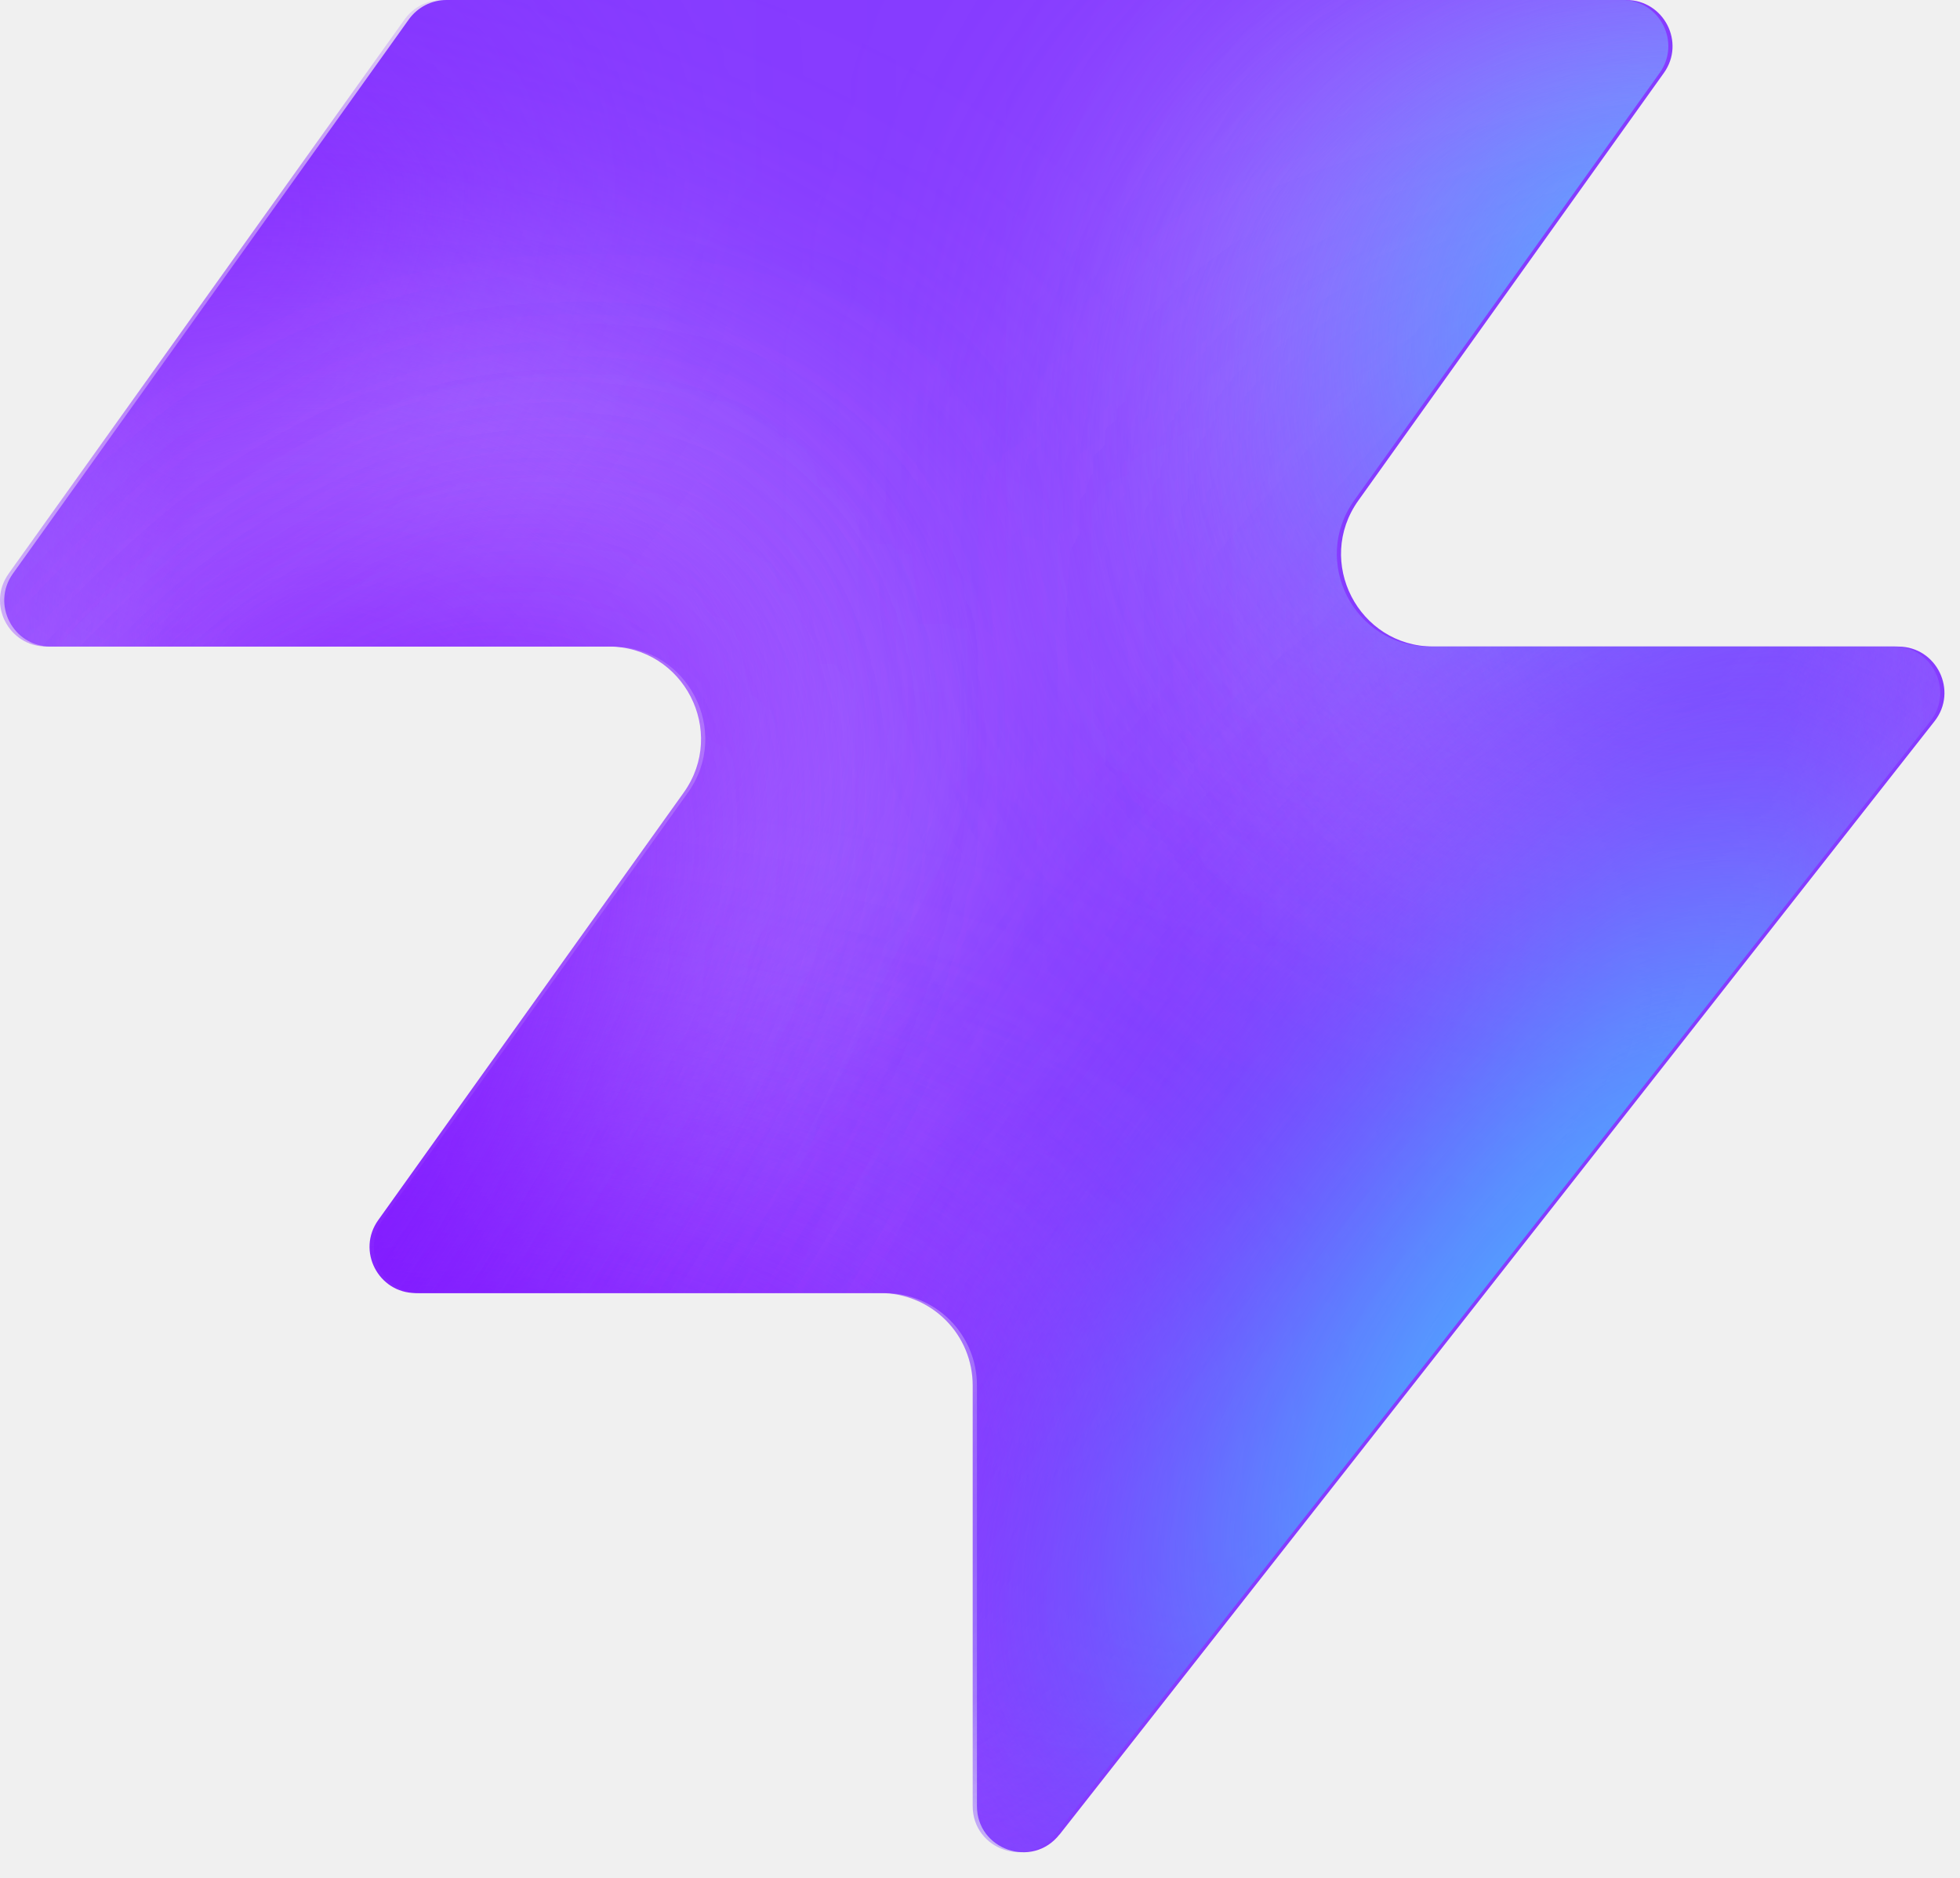
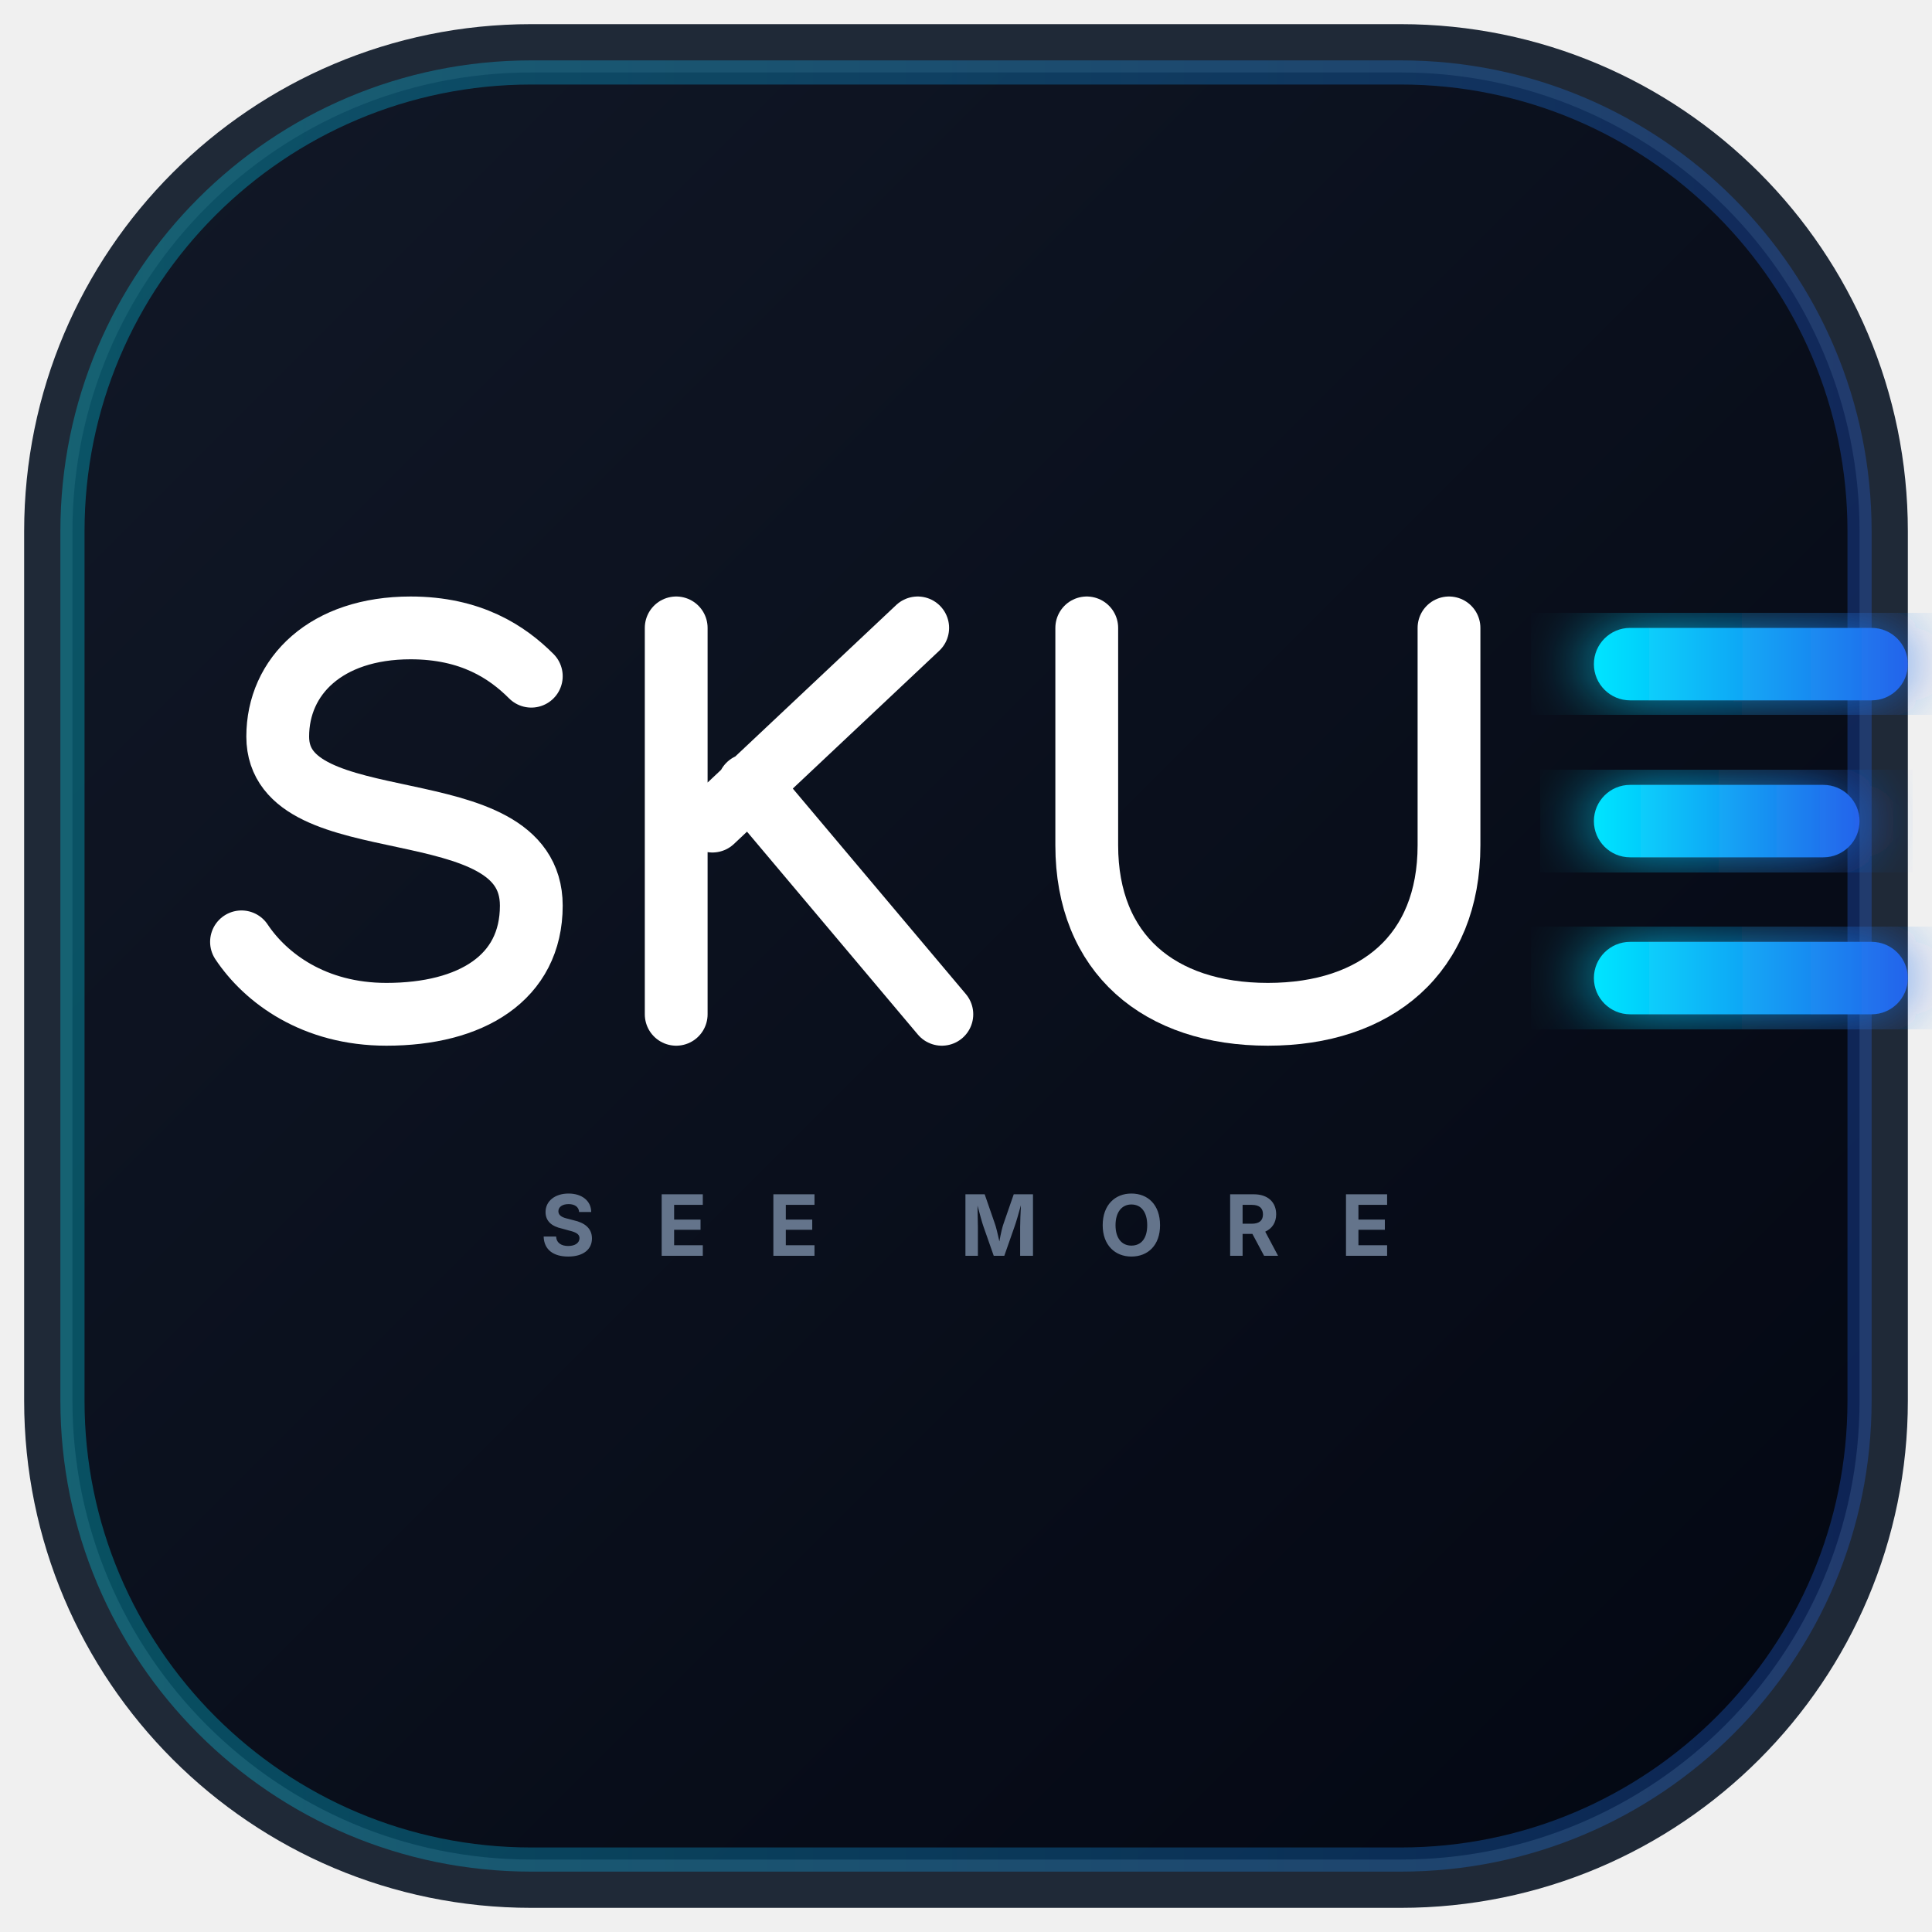
- <svg xmlns="http://www.w3.org/2000/svg" width="48" height="46" fill="none" viewBox="0 0 48 46">
-   <path fill="#863bff" d="M25.946 44.938c-.664.845-2.021.375-2.021-.698V33.937a2.26 2.26 0 0 0-2.262-2.262H10.287c-.92 0-1.456-1.04-.92-1.788l7.48-10.471c1.07-1.497 0-3.578-1.842-3.578H1.237c-.92 0-1.456-1.04-.92-1.788L10.013.474c.214-.297.556-.474.92-.474h28.894c.92 0 1.456 1.04.92 1.788l-7.48 10.471c-1.07 1.498 0 3.579 1.842 3.579h11.377c.943 0 1.473 1.088.89 1.83L25.947 44.94z" style="fill:#863bff;fill:color(display-p3 .525 .23 1);fill-opacity:1" />
-   <mask id="a" width="48" height="46" x="0" y="0" maskUnits="userSpaceOnUse" style="mask-type:alpha">
-     <path fill="#000" d="M25.842 44.938c-.664.844-2.021.375-2.021-.698V33.937a2.26 2.26 0 0 0-2.262-2.262H10.183c-.92 0-1.456-1.04-.92-1.788l7.48-10.471c1.07-1.498 0-3.579-1.842-3.579H1.133c-.92 0-1.456-1.04-.92-1.787L9.91.473c.214-.297.556-.474.92-.474h28.894c.92 0 1.456 1.04.92 1.788l-7.48 10.471c-1.07 1.498 0 3.578 1.842 3.578h11.377c.943 0 1.473 1.088.89 1.832L25.843 44.94z" style="fill:#000;fill-opacity:1" />
-   </mask>
-   <g mask="url(#a)">
-     <g filter="url(#b)">
-       <ellipse cx="5.508" cy="14.704" fill="#ede6ff" rx="5.508" ry="14.704" style="fill:#ede6ff;fill:color(display-p3 .927 .903 1);fill-opacity:1" transform="matrix(.00324 1 1 -.00324 -4.47 31.516)" />
-     </g>
-     <g filter="url(#c)">
-       <ellipse cx="10.399" cy="29.851" fill="#ede6ff" rx="10.399" ry="29.851" style="fill:#ede6ff;fill:color(display-p3 .927 .903 1);fill-opacity:1" transform="matrix(.00324 1 1 -.00324 -39.328 7.883)" />
-     </g>
-     <g filter="url(#d)">
-       <ellipse cx="5.508" cy="30.487" fill="#7e14ff" rx="5.508" ry="30.487" style="fill:#7e14ff;fill:color(display-p3 .492 .077 1);fill-opacity:1" transform="rotate(89.814 -25.913 -14.639)scale(1 -1)" />
-     </g>
-     <g filter="url(#e)">
-       <ellipse cx="5.508" cy="30.599" fill="#7e14ff" rx="5.508" ry="30.599" style="fill:#7e14ff;fill:color(display-p3 .492 .077 1);fill-opacity:1" transform="rotate(89.814 -32.644 -3.334)scale(1 -1)" />
-     </g>
-     <g filter="url(#f)">
-       <ellipse cx="5.508" cy="30.599" fill="#7e14ff" rx="5.508" ry="30.599" style="fill:#7e14ff;fill:color(display-p3 .492 .077 1);fill-opacity:1" transform="matrix(.00324 1 1 -.00324 -34.34 30.47)" />
-     </g>
-     <g filter="url(#g)">
-       <ellipse cx="14.072" cy="22.078" fill="#ede6ff" rx="14.072" ry="22.078" style="fill:#ede6ff;fill:color(display-p3 .927 .903 1);fill-opacity:1" transform="rotate(93.35 24.506 48.493)scale(-1 1)" />
-     </g>
-     <g filter="url(#h)">
-       <ellipse cx="3.47" cy="21.501" fill="#7e14ff" rx="3.47" ry="21.501" style="fill:#7e14ff;fill:color(display-p3 .492 .077 1);fill-opacity:1" transform="rotate(89.009 28.708 47.59)scale(-1 1)" />
-     </g>
-     <g filter="url(#i)">
-       <ellipse cx="3.47" cy="21.501" fill="#7e14ff" rx="3.47" ry="21.501" style="fill:#7e14ff;fill:color(display-p3 .492 .077 1);fill-opacity:1" transform="rotate(89.009 28.708 47.59)scale(-1 1)" />
-     </g>
-     <g filter="url(#j)">
-       <ellipse cx=".387" cy="8.972" fill="#7e14ff" rx="4.407" ry="29.108" style="fill:#7e14ff;fill:color(display-p3 .492 .077 1);fill-opacity:1" transform="rotate(39.51 .387 8.972)" />
-     </g>
-     <g filter="url(#k)">
-       <ellipse cx="47.523" cy="-6.092" fill="#7e14ff" rx="4.407" ry="29.108" style="fill:#7e14ff;fill:color(display-p3 .492 .077 1);fill-opacity:1" transform="rotate(37.892 47.523 -6.092)" />
-     </g>
-     <g filter="url(#l)">
-       <ellipse cx="41.412" cy="6.333" fill="#47bfff" rx="5.971" ry="9.665" style="fill:#47bfff;fill:color(display-p3 .28 .748 1);fill-opacity:1" transform="rotate(37.892 41.412 6.333)" />
-     </g>
-     <g filter="url(#m)">
-       <ellipse cx="-1.879" cy="38.332" fill="#7e14ff" rx="4.407" ry="29.108" style="fill:#7e14ff;fill:color(display-p3 .492 .077 1);fill-opacity:1" transform="rotate(37.892 -1.88 38.332)" />
-     </g>
-     <g filter="url(#n)">
-       <ellipse cx="-1.879" cy="38.332" fill="#7e14ff" rx="4.407" ry="29.108" style="fill:#7e14ff;fill:color(display-p3 .492 .077 1);fill-opacity:1" transform="rotate(37.892 -1.88 38.332)" />
-     </g>
-     <g filter="url(#o)">
-       <ellipse cx="35.651" cy="29.907" fill="#7e14ff" rx="4.407" ry="29.108" style="fill:#7e14ff;fill:color(display-p3 .492 .077 1);fill-opacity:1" transform="rotate(37.892 35.651 29.907)" />
-     </g>
-     <g filter="url(#p)">
-       <ellipse cx="38.418" cy="32.4" fill="#47bfff" rx="5.971" ry="15.297" style="fill:#47bfff;fill:color(display-p3 .28 .748 1);fill-opacity:1" transform="rotate(37.892 38.418 32.4)" />
-     </g>
-   </g>
+ <svg xmlns="http://www.w3.org/2000/svg" viewBox="0 0 80 80" fill="none">
  <defs>
-     <filter id="b" width="60.045" height="41.654" x="-19.77" y="16.149" color-interpolation-filters="sRGB" filterUnits="userSpaceOnUse">
-       <feFlood flood-opacity="0" result="BackgroundImageFix" />
-       <feBlend in="SourceGraphic" in2="BackgroundImageFix" result="shape" />
-       <feGaussianBlur result="effect1_foregroundBlur_2002_17158" stdDeviation="7.659" />
-     </filter>
-     <filter id="c" width="90.34" height="51.437" x="-54.613" y="-7.533" color-interpolation-filters="sRGB" filterUnits="userSpaceOnUse">
-       <feFlood flood-opacity="0" result="BackgroundImageFix" />
-       <feBlend in="SourceGraphic" in2="BackgroundImageFix" result="shape" />
-       <feGaussianBlur result="effect1_foregroundBlur_2002_17158" stdDeviation="7.659" />
-     </filter>
-     <filter id="d" width="79.355" height="29.4" x="-49.64" y="2.03" color-interpolation-filters="sRGB" filterUnits="userSpaceOnUse">
-       <feFlood flood-opacity="0" result="BackgroundImageFix" />
-       <feBlend in="SourceGraphic" in2="BackgroundImageFix" result="shape" />
-       <feGaussianBlur result="effect1_foregroundBlur_2002_17158" stdDeviation="4.596" />
-     </filter>
-     <filter id="e" width="79.579" height="29.4" x="-45.045" y="20.029" color-interpolation-filters="sRGB" filterUnits="userSpaceOnUse">
-       <feFlood flood-opacity="0" result="BackgroundImageFix" />
-       <feBlend in="SourceGraphic" in2="BackgroundImageFix" result="shape" />
-       <feGaussianBlur result="effect1_foregroundBlur_2002_17158" stdDeviation="4.596" />
-     </filter>
-     <filter id="f" width="79.579" height="29.4" x="-43.513" y="21.178" color-interpolation-filters="sRGB" filterUnits="userSpaceOnUse">
-       <feFlood flood-opacity="0" result="BackgroundImageFix" />
-       <feBlend in="SourceGraphic" in2="BackgroundImageFix" result="shape" />
-       <feGaussianBlur result="effect1_foregroundBlur_2002_17158" stdDeviation="4.596" />
-     </filter>
-     <filter id="g" width="74.749" height="58.852" x="15.756" y="-17.901" color-interpolation-filters="sRGB" filterUnits="userSpaceOnUse">
-       <feFlood flood-opacity="0" result="BackgroundImageFix" />
-       <feBlend in="SourceGraphic" in2="BackgroundImageFix" result="shape" />
-       <feGaussianBlur result="effect1_foregroundBlur_2002_17158" stdDeviation="7.659" />
-     </filter>
-     <filter id="h" width="61.377" height="25.362" x="23.548" y="2.284" color-interpolation-filters="sRGB" filterUnits="userSpaceOnUse">
-       <feFlood flood-opacity="0" result="BackgroundImageFix" />
-       <feBlend in="SourceGraphic" in2="BackgroundImageFix" result="shape" />
-       <feGaussianBlur result="effect1_foregroundBlur_2002_17158" stdDeviation="4.596" />
-     </filter>
-     <filter id="i" width="61.377" height="25.362" x="23.548" y="2.284" color-interpolation-filters="sRGB" filterUnits="userSpaceOnUse">
-       <feFlood flood-opacity="0" result="BackgroundImageFix" />
-       <feBlend in="SourceGraphic" in2="BackgroundImageFix" result="shape" />
-       <feGaussianBlur result="effect1_foregroundBlur_2002_17158" stdDeviation="4.596" />
-     </filter>
-     <filter id="j" width="56.045" height="63.649" x="-27.636" y="-22.853" color-interpolation-filters="sRGB" filterUnits="userSpaceOnUse">
-       <feFlood flood-opacity="0" result="BackgroundImageFix" />
-       <feBlend in="SourceGraphic" in2="BackgroundImageFix" result="shape" />
-       <feGaussianBlur result="effect1_foregroundBlur_2002_17158" stdDeviation="4.596" />
-     </filter>
-     <filter id="k" width="54.814" height="64.646" x="20.116" y="-38.415" color-interpolation-filters="sRGB" filterUnits="userSpaceOnUse">
-       <feFlood flood-opacity="0" result="BackgroundImageFix" />
-       <feBlend in="SourceGraphic" in2="BackgroundImageFix" result="shape" />
-       <feGaussianBlur result="effect1_foregroundBlur_2002_17158" stdDeviation="4.596" />
-     </filter>
-     <filter id="l" width="33.541" height="35.313" x="24.641" y="-11.323" color-interpolation-filters="sRGB" filterUnits="userSpaceOnUse">
-       <feFlood flood-opacity="0" result="BackgroundImageFix" />
-       <feBlend in="SourceGraphic" in2="BackgroundImageFix" result="shape" />
-       <feGaussianBlur result="effect1_foregroundBlur_2002_17158" stdDeviation="4.596" />
-     </filter>
-     <filter id="m" width="54.814" height="64.646" x="-29.286" y="6.009" color-interpolation-filters="sRGB" filterUnits="userSpaceOnUse">
-       <feFlood flood-opacity="0" result="BackgroundImageFix" />
-       <feBlend in="SourceGraphic" in2="BackgroundImageFix" result="shape" />
-       <feGaussianBlur result="effect1_foregroundBlur_2002_17158" stdDeviation="4.596" />
-     </filter>
-     <filter id="n" width="54.814" height="64.646" x="-29.286" y="6.009" color-interpolation-filters="sRGB" filterUnits="userSpaceOnUse">
-       <feFlood flood-opacity="0" result="BackgroundImageFix" />
-       <feBlend in="SourceGraphic" in2="BackgroundImageFix" result="shape" />
-       <feGaussianBlur result="effect1_foregroundBlur_2002_17158" stdDeviation="4.596" />
-     </filter>
-     <filter id="o" width="54.814" height="64.646" x="8.244" y="-2.416" color-interpolation-filters="sRGB" filterUnits="userSpaceOnUse">
-       <feFlood flood-opacity="0" result="BackgroundImageFix" />
-       <feBlend in="SourceGraphic" in2="BackgroundImageFix" result="shape" />
-       <feGaussianBlur result="effect1_foregroundBlur_2002_17158" stdDeviation="4.596" />
-     </filter>
-     <filter id="p" width="39.409" height="43.623" x="18.713" y="10.588" color-interpolation-filters="sRGB" filterUnits="userSpaceOnUse">
-       <feFlood flood-opacity="0" result="BackgroundImageFix" />
-       <feBlend in="SourceGraphic" in2="BackgroundImageFix" result="shape" />
-       <feGaussianBlur result="effect1_foregroundBlur_2002_17158" stdDeviation="4.596" />
+     <linearGradient id="icon-bg" x1="0%" y1="0%" x2="100%" y2="100%">
+       <stop offset="0%" stop-color="#111827" />
+       <stop offset="100%" stop-color="#030712" />
+     </linearGradient>
+     <linearGradient id="icon-grad" x1="0%" y1="0%" x2="100%" y2="0%">
+       <stop offset="0%" stop-color="#00E5FF" />
+       <stop offset="100%" stop-color="#2563EB" />
+     </linearGradient>
+     <filter id="icon-glow" x="-20%" y="-20%" width="140%" height="140%">
+       <feGaussianBlur stdDeviation="1.5" result="blur" />
+       <feComposite in="SourceGraphic" in2="blur" operator="over" />
    </filter>
  </defs>
+   <rect x="2" y="2" width="76" height="76" rx="20" fill="url(#icon-bg)" stroke="#1f2937" stroke-width="2" />
+   <rect x="3" y="3" width="74" height="74" rx="19" stroke="url(#icon-grad)" stroke-width="1" stroke-opacity="0.3" />
+   <path d="M 22 28 C 21 27 19.5 26 17 26 C 13.5 26 11.5 28 11.5 30.5 C 11.5 35 22 32.5 22 37.5 C 22 40.5 19.5 42 16 42 C 13 42 11 40.5 10 39" stroke="#FFFFFF" stroke-width="2.6" stroke-linecap="round" stroke-linejoin="round" fill="none" />
+   <path d="M 28 26 L 28 42 M 38 26 L 29.5 34 M 31 32.5 L 39 42" stroke="#FFFFFF" stroke-width="2.6" stroke-linecap="round" stroke-linejoin="round" fill="none" />
+   <path d="M 45 26 L 45 35 C 45 39.5 48 42 52.5 42 C 57 42 60 39.5 60 35 L 60 26" stroke="#FFFFFF" stroke-width="2.6" stroke-linecap="round" stroke-linejoin="round" fill="none" />
+   <rect x="66" y="26" width="13" height="3" rx="1.5" fill="url(#icon-grad)" filter="url(#icon-glow)" />
+   <rect x="66" y="32.5" width="11" height="3" rx="1.5" fill="url(#icon-grad)" filter="url(#icon-glow)" />
+   <rect x="66" y="39" width="13" height="3" rx="1.5" fill="url(#icon-grad)" filter="url(#icon-glow)" />
+   <text x="40" y="52" text-anchor="middle" font-family="'Instrument Sans', -apple-system, sans-serif" font-size="3.5" font-weight="700" letter-spacing="2.5" fill="#64748b">SEE MORE</text>
</svg>
